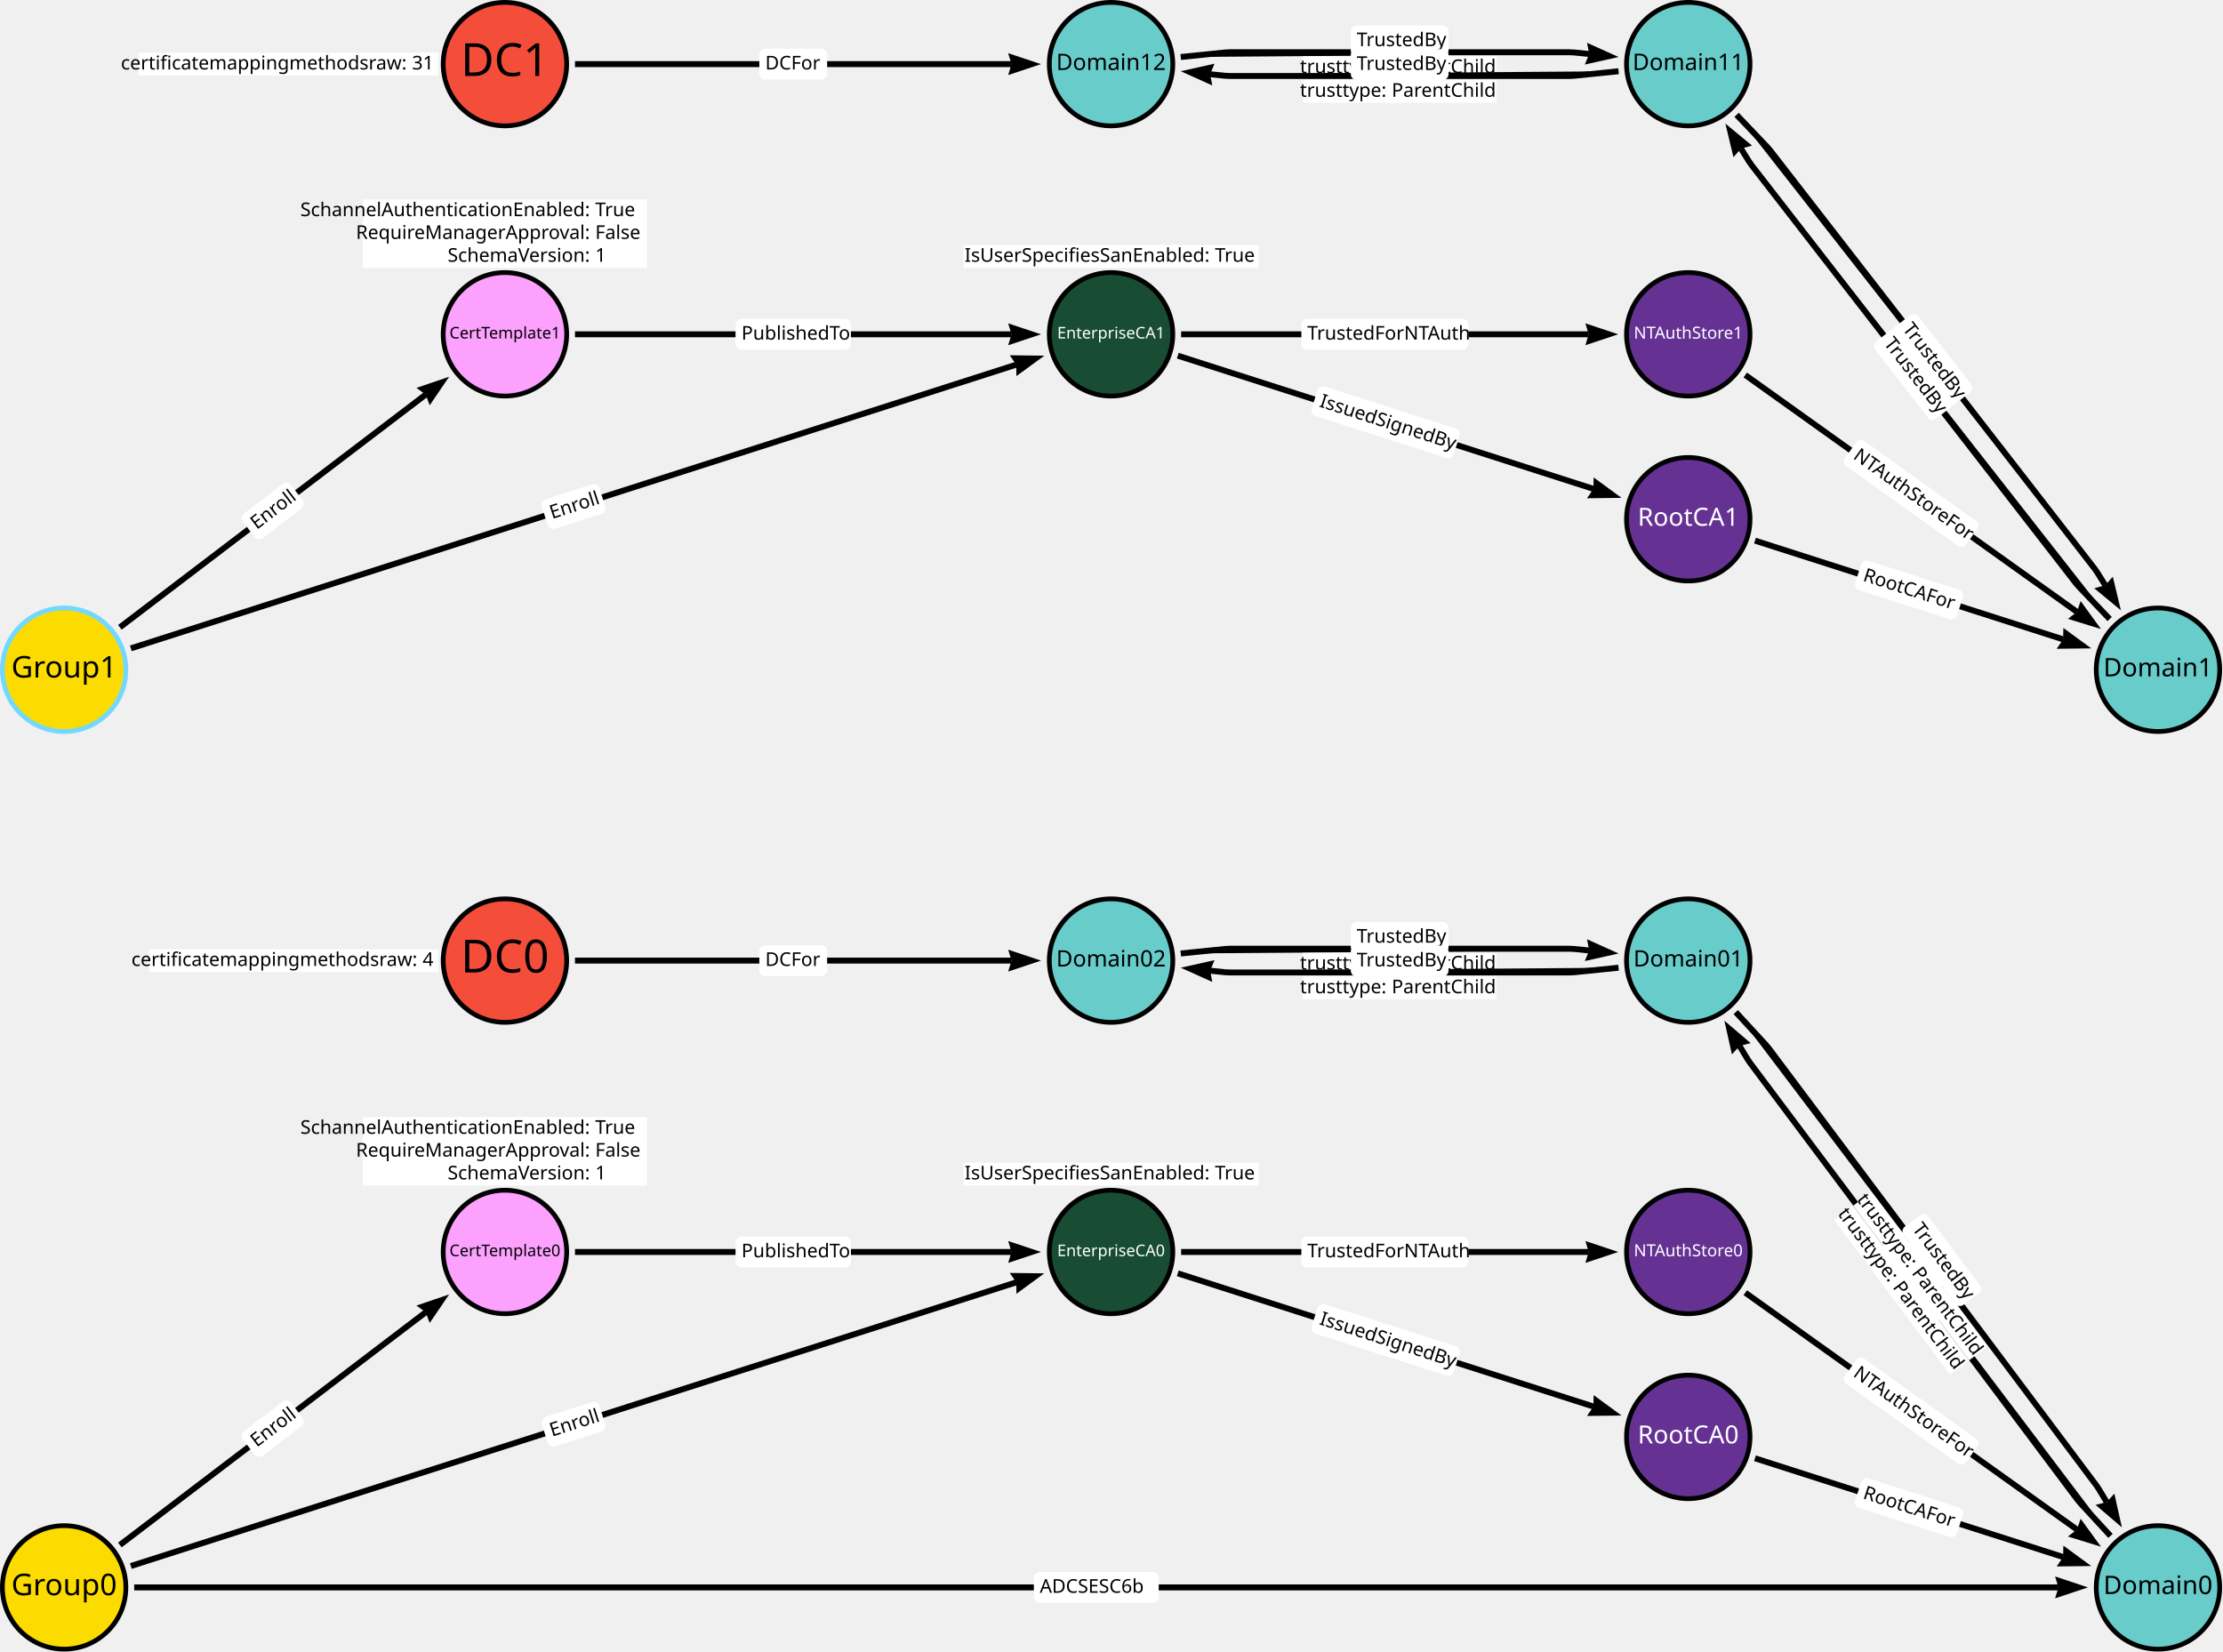
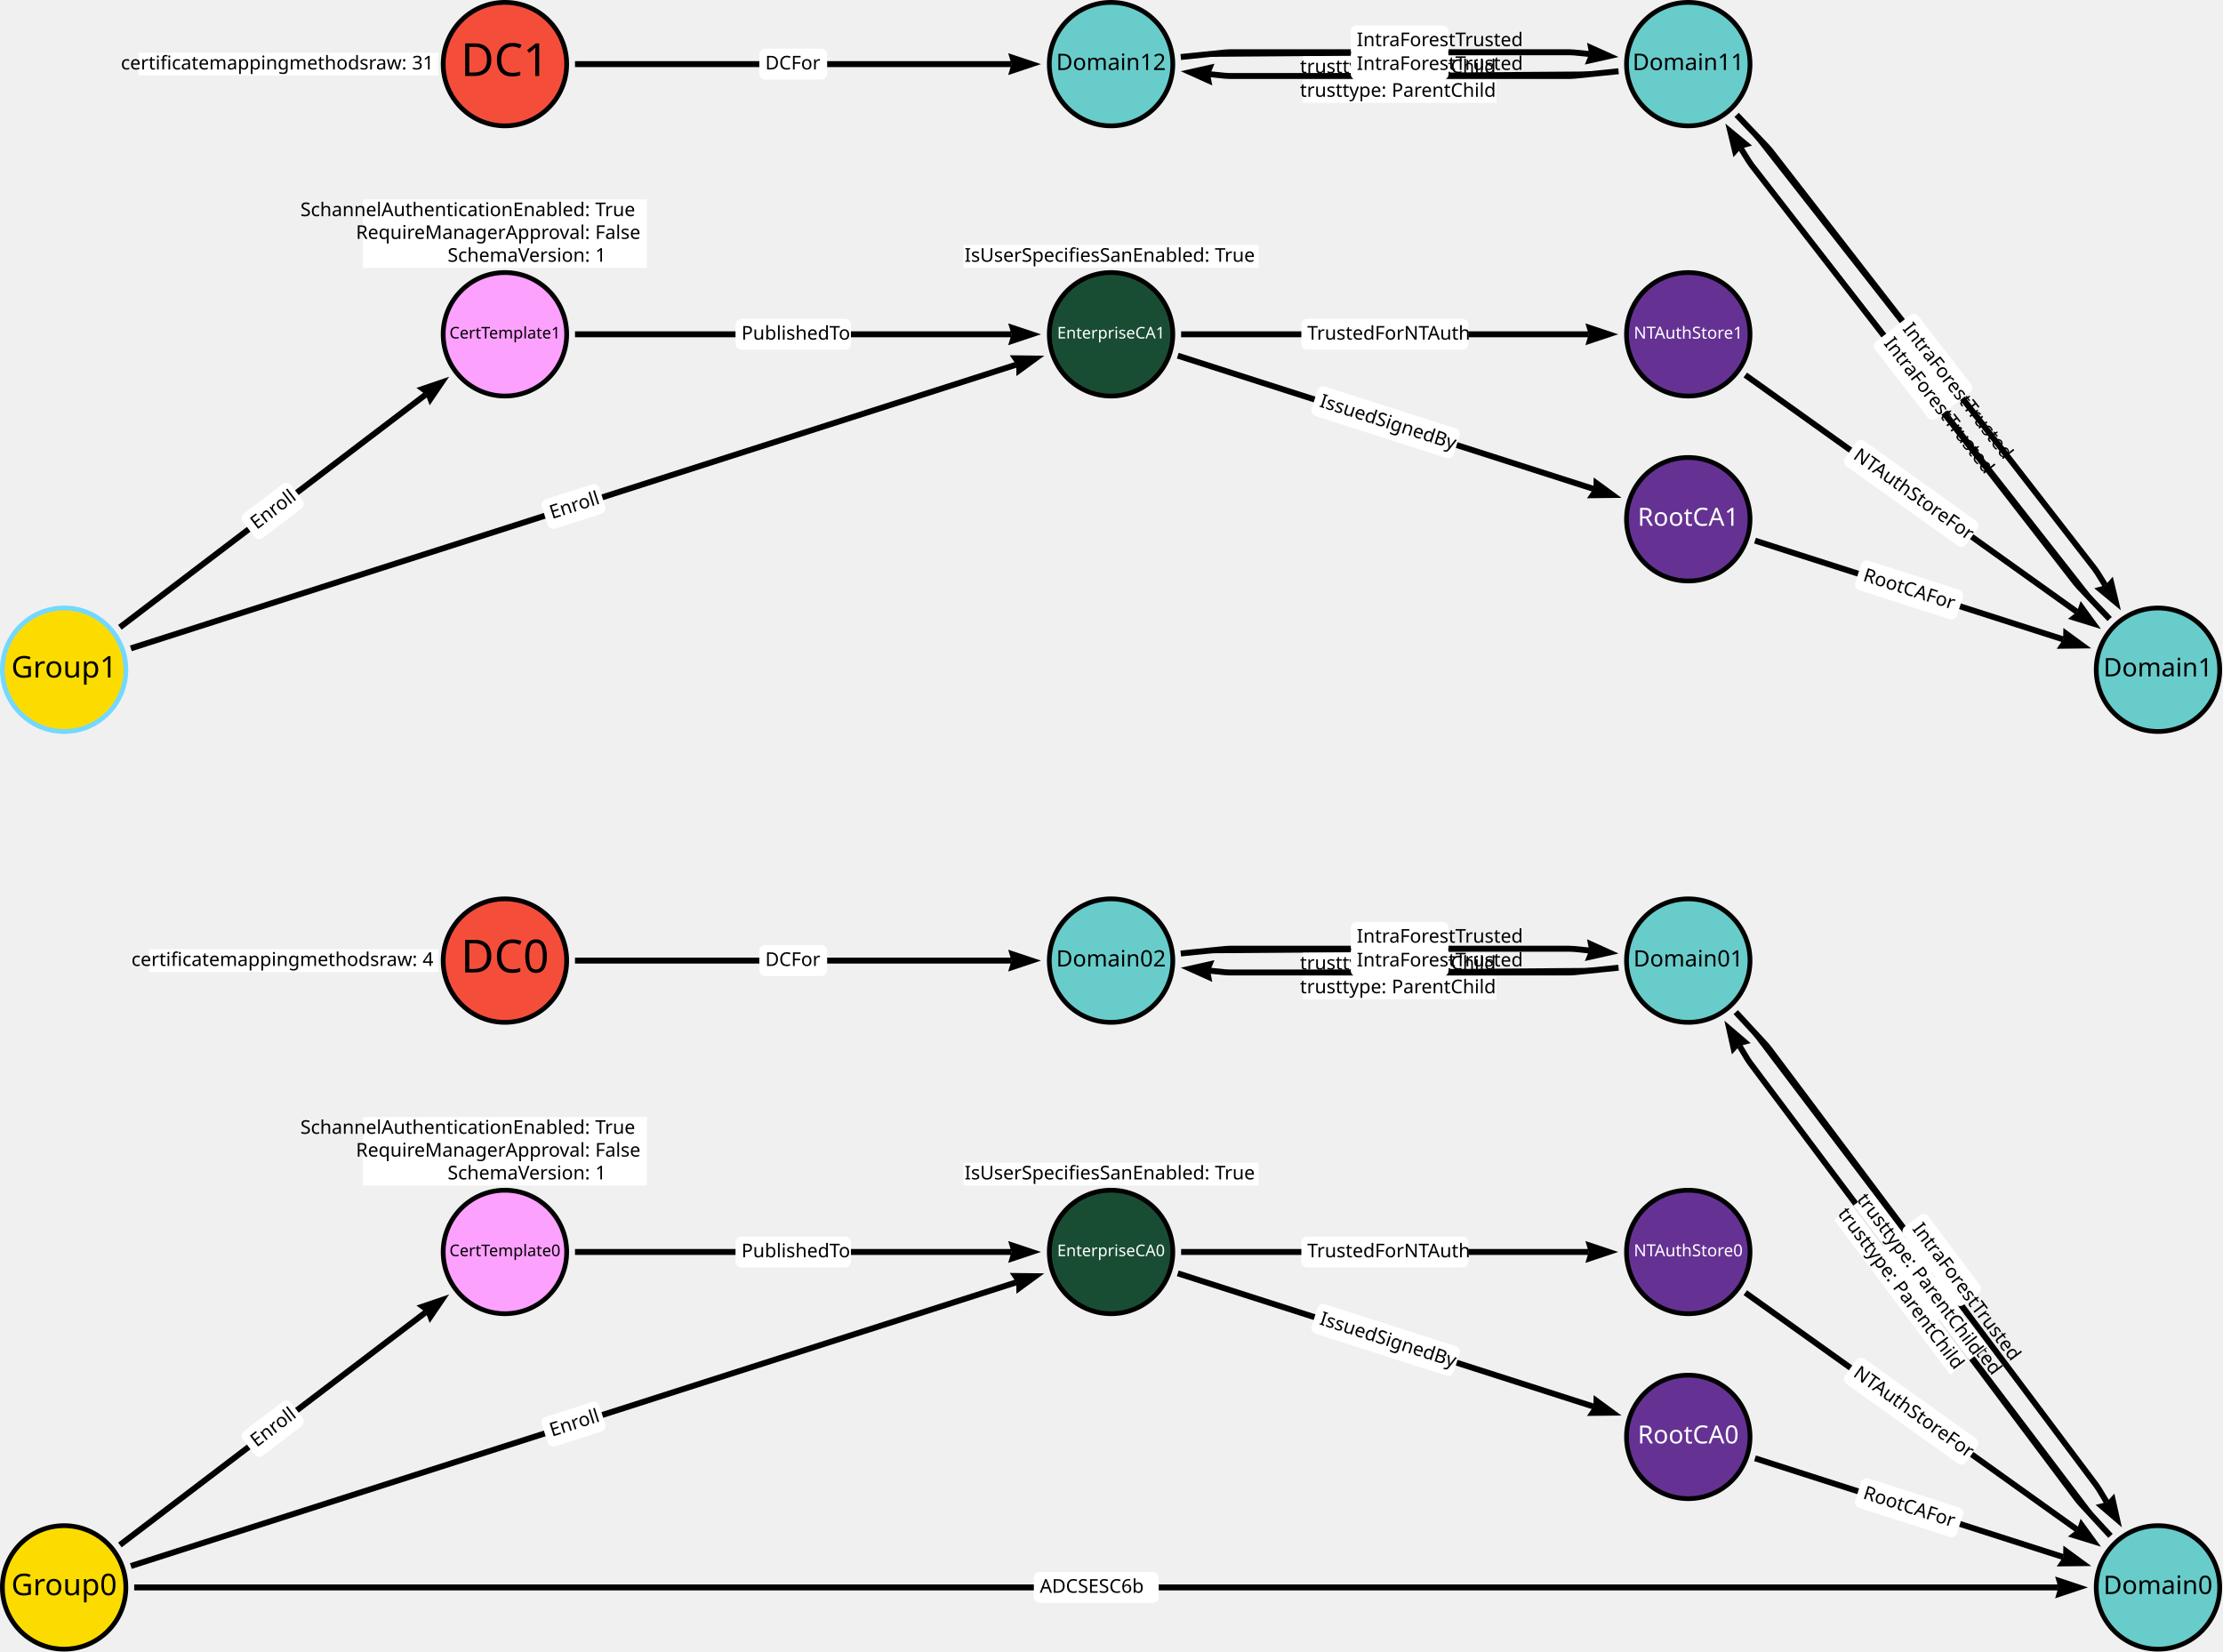
<svg xmlns="http://www.w3.org/2000/svg" width="1872" height="1391" viewBox="0 0 1872 1391">
  <defs>
    <style type="text/css" />
  </defs>
  <g transform="translate(812.9037 -312.7982) scale(1)">
    <g class="relationship">
      <g transform="translate(608.7977 1522.927) rotate(17.76733)" stroke-width="5" stroke="#000000">
        <path d="M 59 0 L 331.5 0" />
        <polygon points="-24.862,0 -27.625,9.208 0,0 -27.625,-9.208" fill="#000000" transform="translate(356.362 0) rotate(0)" stroke="none" />
      </g>
      <g transform="translate(794.7349 1582.507) rotate(17.76733) translate(0 -13)">
        <g transform="translate(0 0)">
          <g transform="translate(-45.01172 0)" fill="#ffffff" stroke="#000000" stroke-width="0">
            <rect x="0" y="0" width="90.023" height="26" rx="5" ry="5" stroke="none" />
            <text xml:space="preserve" x="5" y="17.5" stroke="none" text-anchor="left" font-family="sans-serif" font-size="16" font-weight="normal" fill="#000000">RootCAFor</text>
          </g>
        </g>
      </g>
    </g>
    <g class="relationship">
      <g transform="translate(608.7977 1367.17) rotate(35.53466)" stroke-width="5" stroke="#000000">
        <path d="M 59 0 L 402.213 0" />
        <polygon points="-24.862,0 -27.625,9.208 0,0 -27.625,-9.208" fill="#000000" transform="translate(427.0754 0) rotate(0)" stroke="none" />
      </g>
      <g transform="translate(796.4571 1501.198) rotate(35.53466) translate(0 -13)">
        <g transform="translate(0 0)">
          <g transform="translate(-62.64844 0)" fill="#ffffff" stroke="#000000" stroke-width="0">
            <rect x="0" y="0" width="125.297" height="26" rx="5" ry="5" stroke="none" />
            <text xml:space="preserve" x="5" y="17.5" stroke="none" text-anchor="left" font-family="sans-serif" font-size="16" font-weight="normal" fill="#000000">NTAuthStoreFor</text>
          </g>
        </g>
      </g>
    </g>
    <g class="relationship">
      <g transform="translate(-387.6982 1367.17) rotate(0)" stroke-width="5" stroke="#000000">
        <path d="M 59 0 L 426.558 0" />
        <polygon points="-24.862,0 -27.625,9.208 0,0 -27.625,-9.208" fill="#000000" transform="translate(451.4206 0) rotate(0)" stroke="none" />
      </g>
      <g transform="translate(-144.919 1367.17) rotate(0) translate(0 -13)">
        <g transform="translate(0 0)">
          <g transform="translate(-48.58594 0)" fill="#ffffff" stroke="#000000" stroke-width="0">
            <rect x="0" y="0" width="97.172" height="26" rx="5" ry="5" stroke="none" />
            <text xml:space="preserve" x="5" y="17.5" stroke="none" text-anchor="left" font-family="sans-serif" font-size="16" font-weight="normal" fill="#000000">PublishedTo</text>
          </g>
        </g>
      </g>
    </g>
    <g class="relationship">
      <g transform="translate(122.7224 1367.17) rotate(17.76733)" stroke-width="5" stroke="#000000">
        <path d="M 59 0 L 426.558 0" />
        <polygon points="-24.862,0 -27.625,9.208 0,0 -27.625,-9.208" fill="#000000" transform="translate(451.4206 0) rotate(0)" stroke="none" />
      </g>
      <g transform="translate(353.9219 1441.255) rotate(17.76733) translate(0 -13)">
        <g transform="translate(0 0)">
          <g transform="translate(-62.81641 0)" fill="#ffffff" stroke="#000000" stroke-width="0">
            <rect x="0" y="0" width="125.633" height="26" rx="5" ry="5" stroke="none" />
            <text xml:space="preserve" x="5" y="17.5" stroke="none" text-anchor="left" font-family="sans-serif" font-size="16" font-weight="normal" fill="#000000">IssuedSignedBy</text>
          </g>
        </g>
      </g>
    </g>
    <g class="relationship">
      <g transform="translate(122.7224 1367.17) rotate(0)" stroke-width="5" stroke="#000000">
        <path d="M 59 0 L 402.213 0" />
        <polygon points="-24.862,0 -27.625,9.208 0,0 -27.625,-9.208" fill="#000000" transform="translate(427.0754 0) rotate(0)" stroke="none" />
      </g>
      <g transform="translate(353.329 1367.17) rotate(0) translate(0 -13)">
        <g transform="translate(0 0)">
          <g transform="translate(-70.35156 0)" fill="#ffffff" stroke="#000000" stroke-width="0">
            <rect x="0" y="0" width="140.703" height="26" rx="5" ry="5" stroke="none" />
            <text xml:space="preserve" x="5" y="17.5" stroke="none" text-anchor="left" font-family="sans-serif" font-size="16" font-weight="normal" fill="#000000">TrustedForNTAuth</text>
          </g>
        </g>
      </g>
    </g>
    <g class="relationship">
      <g transform="translate(-758.9037 1649.675) rotate(-17.76733)" stroke-width="5" stroke="#000000">
        <path d="M 59 0 L 841.92 0" />
        <polygon points="-24.862,0 -27.625,9.208 0,0 -27.625,-9.208" fill="#000000" transform="translate(866.7826 0) rotate(0)" stroke="none" />
      </g>
      <g transform="translate(-329.9288 1512.216) rotate(-17.76733) translate(0 -13)">
        <g transform="translate(0 0)">
          <g transform="translate(-25.45312 0)" fill="#ffffff" stroke="#000000" stroke-width="0">
            <rect x="0" y="0" width="50.906" height="26" rx="5" ry="5" stroke="none" />
            <text xml:space="preserve" x="5" y="17.5" stroke="none" text-anchor="left" font-family="sans-serif" font-size="16" font-weight="normal" fill="#000000">Enroll</text>
          </g>
        </g>
      </g>
    </g>
    <g class="relationship">
      <g transform="translate(-758.9037 1649.675) rotate(-37.27283)" stroke-width="5" stroke="#000000">
        <path d="M 59 0 L 382.617 0" />
        <polygon points="-24.862,0 -27.625,9.208 0,0 -27.625,-9.208" fill="#000000" transform="translate(407.4787 0) rotate(0)" stroke="none" />
      </g>
      <g transform="translate(-583.1931 1515.951) rotate(-37.27283) translate(0 -13)">
        <g transform="translate(0 0)">
          <g transform="translate(-25.45312 0)" fill="#ffffff" stroke="#000000" stroke-width="0">
            <rect x="0" y="0" width="50.906" height="26" rx="5" ry="5" stroke="none" />
            <text xml:space="preserve" x="5" y="17.5" stroke="none" text-anchor="left" font-family="sans-serif" font-size="16" font-weight="normal" fill="#000000">Enroll</text>
          </g>
        </g>
      </g>
    </g>
    <g class="relationship">
      <g transform="translate(608.7977 750.0905) rotate(17.76733)" stroke-width="5" stroke="#000000">
        <path d="M 59 0 L 331.5 0" />
        <polygon points="-24.862,0 -27.625,9.208 0,0 -27.625,-9.208" fill="#000000" transform="translate(356.362 0) rotate(0)" stroke="none" />
      </g>
      <g transform="translate(794.7349 809.6715) rotate(17.76733) translate(0 -13)">
        <g transform="translate(0 0)">
          <g transform="translate(-45.01172 0)" fill="#ffffff" stroke="#000000" stroke-width="0">
            <rect x="0" y="0" width="90.023" height="26" rx="5" ry="5" stroke="none" />
            <text xml:space="preserve" x="5" y="17.5" stroke="none" text-anchor="left" font-family="sans-serif" font-size="16" font-weight="normal" fill="#000000">RootCAFor</text>
          </g>
        </g>
      </g>
    </g>
    <g class="relationship">
      <g transform="translate(608.7977 594.3345) rotate(35.53466)" stroke-width="5" stroke="#000000">
        <path d="M 59 0 L 402.213 0" />
        <polygon points="-24.862,0 -27.625,9.208 0,0 -27.625,-9.208" fill="#000000" transform="translate(427.0754 0) rotate(0)" stroke="none" />
      </g>
      <g transform="translate(796.4571 728.3619) rotate(35.53466) translate(0 -13)">
        <g transform="translate(0 0)">
          <g transform="translate(-62.64844 0)" fill="#ffffff" stroke="#000000" stroke-width="0">
            <rect x="0" y="0" width="125.297" height="26" rx="5" ry="5" stroke="none" />
            <text xml:space="preserve" x="5" y="17.5" stroke="none" text-anchor="left" font-family="sans-serif" font-size="16" font-weight="normal" fill="#000000">NTAuthStoreFor</text>
          </g>
        </g>
      </g>
    </g>
    <g class="relationship">
      <g transform="translate(-387.6982 594.3345) rotate(0)" stroke-width="5" stroke="#000000">
        <path d="M 59 0 L 426.558 0" />
        <polygon points="-24.862,0 -27.625,9.208 0,0 -27.625,-9.208" fill="#000000" transform="translate(451.4206 0) rotate(0)" stroke="none" />
      </g>
      <g transform="translate(-144.919 594.3345) rotate(0) translate(0 -13)">
        <g transform="translate(0 0)">
          <g transform="translate(-48.58594 0)" fill="#ffffff" stroke="#000000" stroke-width="0">
            <rect x="0" y="0" width="97.172" height="26" rx="5" ry="5" stroke="none" />
            <text xml:space="preserve" x="5" y="17.5" stroke="none" text-anchor="left" font-family="sans-serif" font-size="16" font-weight="normal" fill="#000000">PublishedTo</text>
          </g>
        </g>
      </g>
    </g>
    <g class="relationship">
      <g transform="translate(122.7224 594.3345) rotate(17.76733)" stroke-width="5" stroke="#000000">
        <path d="M 59 0 L 426.558 0" />
        <polygon points="-24.862,0 -27.625,9.208 0,0 -27.625,-9.208" fill="#000000" transform="translate(451.4206 0) rotate(0)" stroke="none" />
      </g>
      <g transform="translate(353.9219 668.4191) rotate(17.76733) translate(0 -13)">
        <g transform="translate(0 0)">
          <g transform="translate(-62.81641 0)" fill="#ffffff" stroke="#000000" stroke-width="0">
            <rect x="0" y="0" width="125.633" height="26" rx="5" ry="5" stroke="none" />
            <text xml:space="preserve" x="5" y="17.5" stroke="none" text-anchor="left" font-family="sans-serif" font-size="16" font-weight="normal" fill="#000000">IssuedSignedBy</text>
          </g>
        </g>
      </g>
    </g>
    <g class="relationship">
      <g transform="translate(122.7224 594.3345) rotate(0)" stroke-width="5" stroke="#000000">
        <path d="M 59 0 L 402.213 0" />
        <polygon points="-24.862,0 -27.625,9.208 0,0 -27.625,-9.208" fill="#000000" transform="translate(427.0754 0) rotate(0)" stroke="none" />
      </g>
      <g transform="translate(353.329 594.3345) rotate(0) translate(0 -13)">
        <g transform="translate(0 0)">
          <g transform="translate(-70.35156 0)" fill="#ffffff" stroke="#000000" stroke-width="0">
            <rect x="0" y="0" width="140.703" height="26" rx="5" ry="5" stroke="none" />
            <text xml:space="preserve" x="5" y="17.5" stroke="none" text-anchor="left" font-family="sans-serif" font-size="16" font-weight="normal" fill="#000000">TrustedForNTAuth</text>
          </g>
        </g>
      </g>
    </g>
    <g class="relationship">
      <g transform="translate(-758.9037 876.8392) rotate(-17.76733)" stroke-width="5" stroke="#000000">
        <path d="M 59 0 L 841.92 0" />
        <polygon points="-24.862,0 -27.625,9.208 0,0 -27.625,-9.208" fill="#000000" transform="translate(866.7826 0) rotate(0)" stroke="none" />
      </g>
      <g transform="translate(-329.9288 739.3802) rotate(-17.76733) translate(0 -13)">
        <g transform="translate(0 0)">
          <g transform="translate(-25.45312 0)" fill="#ffffff" stroke="#000000" stroke-width="0">
            <rect x="0" y="0" width="50.906" height="26" rx="5" ry="5" stroke="none" />
            <text xml:space="preserve" x="5" y="17.5" stroke="none" text-anchor="left" font-family="sans-serif" font-size="16" font-weight="normal" fill="#000000">Enroll</text>
          </g>
        </g>
      </g>
    </g>
    <g class="relationship">
      <g transform="translate(-758.9037 876.8392) rotate(-37.27283)" stroke-width="5" stroke="#000000">
        <path d="M 59 0 L 382.617 0" />
        <polygon points="-24.862,0 -27.625,9.208 0,0 -27.625,-9.208" fill="#000000" transform="translate(407.4787 0) rotate(0)" stroke="none" />
      </g>
      <g transform="translate(-583.1931 743.1152) rotate(-37.27283) translate(0 -13)">
        <g transform="translate(0 0)">
          <g transform="translate(-25.45312 0)" fill="#ffffff" stroke="#000000" stroke-width="0">
            <rect x="0" y="0" width="50.906" height="26" rx="5" ry="5" stroke="none" />
            <text xml:space="preserve" x="5" y="17.5" stroke="none" text-anchor="left" font-family="sans-serif" font-size="16" font-weight="normal" fill="#000000">Enroll</text>
          </g>
        </g>
      </g>
    </g>
    <g class="relationship">
      <g transform="translate(1004.348 1649.675) rotate(-126.8447)" stroke-width="5" stroke="#000000">
        <path d="M 58.695 -5.99 L 95.969 -9.793 A 40 40 0 0 1 100.03 -10 L 329.819 -10 L 559.609 -10 A 40 40 0 0 1 563.67 -9.793 L 576.21 -8.514 L 576.21 -8.514" />
        <polygon points="-24.862,0 -27.625,9.208 0,0 -27.625,-9.208" fill="#000000" transform="translate(659.6387 0) rotate(5.826689) translate(-59 0)" stroke="none" />
      </g>
      <g transform="translate(798.5704 1391.729) rotate(53.15534) translate(0 -22.6)">
        <g transform="translate(0 0)">
          <g transform="translate(-41.16016 0)" fill="#ffffff" stroke="#000000" stroke-width="0">
            <rect x="0" y="0" width="82.32" height="26" rx="5" ry="5" stroke="none" />
-             <text xml:space="preserve" x="5" y="17.5" stroke="none" text-anchor="left" font-family="sans-serif" font-size="16" font-weight="normal" fill="#000000">TrustedBy</text>
+             <text xml:space="preserve" x="5" y="17.5" stroke="none" text-anchor="left" font-family="sans-serif" font-size="16" font-weight="normal" fill="#000000">IntraForestTrusted</text>
          </g>
        </g>
        <g transform="translate(0 26)">
          <g transform="translate(-81.37109 0)" fill="white">
            <rect x="0" y="0" width="162.742" height="19.2" rx="0" ry="0" stroke="none" />
            <g font-family="sans-serif" font-size="16" font-weight="normal" fill="#000000" text-anchor="end">
              <text xml:space="preserve" x="70.25" y="14.1" stroke="none">trusttype:</text>
              <text xml:space="preserve" x="74.695" y="14.1" stroke="none" text-anchor="start">ParentChild</text>
            </g>
          </g>
        </g>
      </g>
    </g>
    <g class="relationship">
      <g transform="translate(608.7977 1121.79) rotate(53.15534)" stroke-width="5" stroke="#000000">
        <path d="M 58.695 -5.99 L 95.969 -9.793 A 40 40 0 0 1 100.03 -10 L 329.819 -10 L 559.609 -10 A 40 40 0 0 1 563.67 -9.793 L 576.21 -8.514 L 576.21 -8.514" />
        <polygon points="-24.862,0 -27.625,9.208 0,0 -27.625,-9.208" fill="#000000" transform="translate(659.6387 0) rotate(5.826689) translate(-59 0)" stroke="none" />
      </g>
      <g transform="translate(814.5757 1379.736) rotate(53.15534) translate(0 -22.6)">
        <g transform="translate(0 0)">
          <g transform="translate(-41.16016 0)" fill="#ffffff" stroke="#000000" stroke-width="0">
            <rect x="0" y="0" width="82.32" height="26" rx="5" ry="5" stroke="none" />
-             <text xml:space="preserve" x="5" y="17.5" stroke="none" text-anchor="left" font-family="sans-serif" font-size="16" font-weight="normal" fill="#000000">TrustedBy</text>
+             <text xml:space="preserve" x="5" y="17.5" stroke="none" text-anchor="left" font-family="sans-serif" font-size="16" font-weight="normal" fill="#000000">IntraForestTrusted</text>
          </g>
        </g>
        <g transform="translate(0 26)">
          <g transform="translate(-81.37109 0)" fill="white">
            <rect x="0" y="0" width="162.742" height="19.2" rx="0" ry="0" stroke="none" />
            <g font-family="sans-serif" font-size="16" font-weight="normal" fill="#000000" text-anchor="end">
              <text xml:space="preserve" x="70.25" y="14.1" stroke="none">trusttype:</text>
              <text xml:space="preserve" x="74.695" y="14.1" stroke="none" text-anchor="start">ParentChild</text>
            </g>
          </g>
        </g>
      </g>
    </g>
    <g class="relationship">
      <g transform="translate(122.7224 1121.79) rotate(0)" stroke-width="5" stroke="#000000">
        <path d="M 58.695 -5.99 L 95.969 -9.793 A 40 40 0 0 1 100.03 -10 L 243.038 -10 L 386.046 -10 A 40 40 0 0 1 390.106 -9.793 L 402.646 -8.514 L 402.646 -8.514" />
        <polygon points="-24.862,0 -27.625,9.208 0,0 -27.625,-9.208" fill="#000000" transform="translate(486.0754 0) rotate(5.826689) translate(-59 0)" stroke="none" />
      </g>
      <g transform="translate(365.7601 1111.79) rotate(0) translate(0 -22.6)">
        <g transform="translate(0 0)">
          <g transform="translate(-41.16016 0)" fill="#ffffff" stroke="#000000" stroke-width="0">
            <rect x="0" y="0" width="82.32" height="26" rx="5" ry="5" stroke="none" />
-             <text xml:space="preserve" x="5" y="17.5" stroke="none" text-anchor="left" font-family="sans-serif" font-size="16" font-weight="normal" fill="#000000">TrustedBy</text>
+             <text xml:space="preserve" x="5" y="17.5" stroke="none" text-anchor="left" font-family="sans-serif" font-size="16" font-weight="normal" fill="#000000">IntraForestTrusted</text>
          </g>
        </g>
        <g transform="translate(0 26)">
          <g transform="translate(-81.37109 0)" fill="white">
            <rect x="0" y="0" width="162.742" height="19.2" rx="0" ry="0" stroke="none" />
            <g font-family="sans-serif" font-size="16" font-weight="normal" fill="#000000" text-anchor="end">
              <text xml:space="preserve" x="70.25" y="14.1" stroke="none">trusttype:</text>
              <text xml:space="preserve" x="74.695" y="14.1" stroke="none" text-anchor="start">ParentChild</text>
            </g>
          </g>
        </g>
      </g>
    </g>
    <g class="relationship">
      <g transform="translate(608.7977 1121.79) rotate(180)" stroke-width="5" stroke="#000000">
        <path d="M 58.695 -5.99 L 95.969 -9.793 A 40 40 0 0 1 100.03 -10 L 243.038 -10 L 386.046 -10 A 40 40 0 0 1 390.106 -9.793 L 402.646 -8.514 L 402.646 -8.514" />
        <polygon points="-24.862,0 -27.625,9.208 0,0 -27.625,-9.208" fill="#000000" transform="translate(486.0754 0) rotate(5.826689) translate(-59 0)" stroke="none" />
      </g>
      <g transform="translate(365.7601 1131.79) rotate(360) translate(0 -22.6)">
        <g transform="translate(0 0)">
          <g transform="translate(-41.16016 0)" fill="#ffffff" stroke="#000000" stroke-width="0">
            <rect x="0" y="0" width="82.32" height="26" rx="5" ry="5" stroke="none" />
-             <text xml:space="preserve" x="5" y="17.5" stroke="none" text-anchor="left" font-family="sans-serif" font-size="16" font-weight="normal" fill="#000000">TrustedBy</text>
+             <text xml:space="preserve" x="5" y="17.5" stroke="none" text-anchor="left" font-family="sans-serif" font-size="16" font-weight="normal" fill="#000000">IntraForestTrusted</text>
          </g>
        </g>
        <g transform="translate(0 26)">
          <g transform="translate(-81.37109 0)" fill="white">
            <rect x="0" y="0" width="162.742" height="19.2" rx="0" ry="0" stroke="none" />
            <g font-family="sans-serif" font-size="16" font-weight="normal" fill="#000000" text-anchor="end">
              <text xml:space="preserve" x="70.25" y="14.1" stroke="none">trusttype:</text>
              <text xml:space="preserve" x="74.695" y="14.1" stroke="none" text-anchor="start">ParentChild</text>
            </g>
          </g>
        </g>
      </g>
    </g>
    <g class="relationship">
      <g transform="translate(-387.6982 1121.79) rotate(0)" stroke-width="5" stroke="#000000">
        <path d="M 59 0 L 426.558 0" />
        <polygon points="-24.862,0 -27.625,9.208 0,0 -27.625,-9.208" fill="#000000" transform="translate(451.4206 0) rotate(0)" stroke="none" />
      </g>
      <g transform="translate(-144.919 1121.79) rotate(0) translate(0 -13)">
        <g transform="translate(0 0)">
          <g transform="translate(-28.55469 0)" fill="#ffffff" stroke="#000000" stroke-width="0">
            <rect x="0" y="0" width="57.109" height="26" rx="5" ry="5" stroke="none" />
            <text xml:space="preserve" x="5" y="17.5" stroke="none" text-anchor="left" font-family="sans-serif" font-size="16" font-weight="normal" fill="#000000">DCFor</text>
          </g>
        </g>
      </g>
    </g>
    <g class="relationship">
      <g transform="translate(122.7224 366.7982) rotate(0)" stroke-width="5" stroke="#000000">
        <path d="M 58.695 -5.99 L 95.969 -9.793 A 40 40 0 0 1 100.03 -10 L 243.038 -10 L 386.046 -10 A 40 40 0 0 1 390.106 -9.793 L 402.646 -8.514 L 402.646 -8.514" />
        <polygon points="-24.862,0 -27.625,9.208 0,0 -27.625,-9.208" fill="#000000" transform="translate(486.0754 0) rotate(5.826689) translate(-59 0)" stroke="none" />
      </g>
      <g transform="translate(365.7601 356.7982) rotate(0) translate(0 -22.6)">
        <g transform="translate(0 0)">
          <g transform="translate(-41.16016 0)" fill="#ffffff" stroke="#000000" stroke-width="0">
            <rect x="0" y="0" width="82.32" height="26" rx="5" ry="5" stroke="none" />
-             <text xml:space="preserve" x="5" y="17.5" stroke="none" text-anchor="left" font-family="sans-serif" font-size="16" font-weight="normal" fill="#000000">TrustedBy</text>
+             <text xml:space="preserve" x="5" y="17.5" stroke="none" text-anchor="left" font-family="sans-serif" font-size="16" font-weight="normal" fill="#000000">IntraForestTrusted</text>
          </g>
        </g>
        <g transform="translate(0 26)">
          <g transform="translate(-81.37109 0)" fill="white">
            <rect x="0" y="0" width="162.742" height="19.2" rx="0" ry="0" stroke="none" />
            <g font-family="sans-serif" font-size="16" font-weight="normal" fill="#000000" text-anchor="end">
              <text xml:space="preserve" x="70.25" y="14.1" stroke="none">trusttype:</text>
              <text xml:space="preserve" x="74.695" y="14.1" stroke="none" text-anchor="start">ParentChild</text>
            </g>
          </g>
        </g>
      </g>
    </g>
    <g class="relationship">
      <g transform="translate(608.7977 366.7982) rotate(180)" stroke-width="5" stroke="#000000">
        <path d="M 58.695 -5.99 L 95.969 -9.793 A 40 40 0 0 1 100.03 -10 L 243.038 -10 L 386.046 -10 A 40 40 0 0 1 390.106 -9.793 L 402.646 -8.514 L 402.646 -8.514" />
        <polygon points="-24.862,0 -27.625,9.208 0,0 -27.625,-9.208" fill="#000000" transform="translate(486.0754 0) rotate(5.826689) translate(-59 0)" stroke="none" />
      </g>
      <g transform="translate(365.7601 376.7982) rotate(360) translate(0 -22.6)">
        <g transform="translate(0 0)">
          <g transform="translate(-41.16016 0)" fill="#ffffff" stroke="#000000" stroke-width="0">
            <rect x="0" y="0" width="82.32" height="26" rx="5" ry="5" stroke="none" />
-             <text xml:space="preserve" x="5" y="17.5" stroke="none" text-anchor="left" font-family="sans-serif" font-size="16" font-weight="normal" fill="#000000">TrustedBy</text>
+             <text xml:space="preserve" x="5" y="17.5" stroke="none" text-anchor="left" font-family="sans-serif" font-size="16" font-weight="normal" fill="#000000">IntraForestTrusted</text>
          </g>
        </g>
        <g transform="translate(0 26)">
          <g transform="translate(-81.37109 0)" fill="white">
            <rect x="0" y="0" width="162.742" height="19.2" rx="0" ry="0" stroke="none" />
            <g font-family="sans-serif" font-size="16" font-weight="normal" fill="#000000" text-anchor="end">
              <text xml:space="preserve" x="70.25" y="14.1" stroke="none">trusttype:</text>
              <text xml:space="preserve" x="74.695" y="14.1" stroke="none" text-anchor="start">ParentChild</text>
            </g>
          </g>
        </g>
      </g>
    </g>
    <g class="relationship">
      <g transform="translate(-387.6982 366.7982) rotate(0)" stroke-width="5" stroke="#000000">
        <path d="M 59 0 L 426.558 0" />
        <polygon points="-24.862,0 -27.625,9.208 0,0 -27.625,-9.208" fill="#000000" transform="translate(451.4206 0) rotate(0)" stroke="none" />
      </g>
      <g transform="translate(-144.919 366.7982) rotate(0) translate(0 -13)">
        <g transform="translate(0 0)">
          <g transform="translate(-28.55469 0)" fill="#ffffff" stroke="#000000" stroke-width="0">
            <rect x="0" y="0" width="57.109" height="26" rx="5" ry="5" stroke="none" />
            <text xml:space="preserve" x="5" y="17.5" stroke="none" text-anchor="left" font-family="sans-serif" font-size="16" font-weight="normal" fill="#000000">DCFor</text>
          </g>
        </g>
      </g>
    </g>
    <g class="relationship">
      <g transform="translate(608.7977 366.7982) rotate(52.20544)" stroke-width="5" stroke="#000000">
        <path d="M 58.695 -5.99 L 95.969 -9.793 A 40 40 0 0 1 100.03 -10 L 322.724 -10 L 545.417 -10 A 40 40 0 0 1 549.478 -9.793 L 562.018 -8.514 L 562.018 -8.514" />
        <polygon points="-24.862,0 -27.625,9.208 0,0 -27.625,-9.208" fill="#000000" transform="translate(645.4472 0) rotate(5.826689) translate(-59 0)" stroke="none" />
      </g>
      <g transform="translate(814.4752 615.6904) rotate(52.20544) translate(0 -13)">
        <g transform="translate(0 0)">
          <g transform="translate(-41.16016 0)" fill="#ffffff" stroke="#000000" stroke-width="0">
            <rect x="0" y="0" width="82.32" height="26" rx="5" ry="5" stroke="none" />
-             <text xml:space="preserve" x="5" y="17.5" stroke="none" text-anchor="left" font-family="sans-serif" font-size="16" font-weight="normal" fill="#000000">TrustedBy</text>
+             <text xml:space="preserve" x="5" y="17.5" stroke="none" text-anchor="left" font-family="sans-serif" font-size="16" font-weight="normal" fill="#000000">IntraForestTrusted</text>
          </g>
        </g>
      </g>
    </g>
    <g class="relationship">
      <g transform="translate(1004.348 876.8392) rotate(-127.7946)" stroke-width="5" stroke="#000000">
        <path d="M 58.695 -5.99 L 95.969 -9.793 A 40 40 0 0 1 100.03 -10 L 322.724 -10 L 545.417 -10 A 40 40 0 0 1 549.478 -9.793 L 562.018 -8.514 L 562.018 -8.514" />
        <polygon points="-24.862,0 -27.625,9.208 0,0 -27.625,-9.208" fill="#000000" transform="translate(645.4472 0) rotate(5.826689) translate(-59 0)" stroke="none" />
      </g>
      <g transform="translate(798.671 627.947) rotate(52.20544) translate(0 -13)">
        <g transform="translate(0 0)">
          <g transform="translate(-41.16016 0)" fill="#ffffff" stroke="#000000" stroke-width="0">
            <rect x="0" y="0" width="82.32" height="26" rx="5" ry="5" stroke="none" />
-             <text xml:space="preserve" x="5" y="17.5" stroke="none" text-anchor="left" font-family="sans-serif" font-size="16" font-weight="normal" fill="#000000">TrustedBy</text>
+             <text xml:space="preserve" x="5" y="17.5" stroke="none" text-anchor="left" font-family="sans-serif" font-size="16" font-weight="normal" fill="#000000">IntraForestTrusted</text>
          </g>
        </g>
      </g>
    </g>
    <g class="relationship">
      <g transform="translate(-758.9037 1649.675) rotate(0)" stroke-width="5" stroke="#000000">
        <path d="M 59 0 L 1679.39 0" />
        <polygon points="-24.862,0 -27.625,9.208 0,0 -27.625,-9.208" fill="#000000" transform="translate(1704.252 0) rotate(0)" stroke="none" />
      </g>
      <g transform="translate(110.2913 1649.675) rotate(0) translate(0 -13)">
        <g transform="translate(0 0)">
          <g transform="translate(-52.57422 0)" fill="#ffffff" stroke="#000000" stroke-width="0">
            <rect x="0" y="0" width="105.148" height="26" rx="5" ry="5" stroke="none" />
            <text xml:space="preserve" x="5" y="17.5" stroke="none" text-anchor="left" font-family="sans-serif" font-size="16" font-weight="normal" fill="#000000">ADCSESC6b</text>
          </g>
        </g>
      </g>
    </g>
    <g class="node">
      <g fill="#68ccca" stroke="#000000" stroke-width="4">
        <circle cx="1004.348" cy="1649.675" r="52" />
      </g>
      <g transform="translate(1004.348 1649.675)">
        <g transform="scale(0.4296881) translate(0 0)">
          <g transform="translate(0 0)">
            <g font-family="sans-serif" font-size="50" font-weight="normal" fill="#000000" text-anchor="middle">
              <text xml:space="preserve" x="0" y="13" stroke="none">Domain0</text>
            </g>
          </g>
        </g>
      </g>
    </g>
    <g class="node">
      <g fill="#653294" stroke="#000000" stroke-width="4">
        <circle cx="608.798" cy="1367.17" r="52" />
      </g>
      <g transform="translate(608.7977 1367.17)">
        <g transform="scale(0.2812507) translate(0 0)">
          <g transform="translate(0 0)">
            <g font-family="sans-serif" font-size="50" font-weight="normal" fill="#ffffff" text-anchor="middle">
              <text xml:space="preserve" x="0" y="13" stroke="none">NTAuthStore0</text>
            </g>
          </g>
        </g>
      </g>
    </g>
    <g class="node">
      <g fill="#653294" stroke="#000000" stroke-width="4">
        <circle cx="608.798" cy="1522.927" r="52" />
      </g>
      <g transform="translate(608.7977 1522.927)">
        <g transform="scale(0.4218756) translate(0 0)">
          <g transform="translate(0 0)">
            <g font-family="sans-serif" font-size="50" font-weight="normal" fill="#ffffff" text-anchor="middle">
              <text xml:space="preserve" x="0" y="13" stroke="none">RootCA0</text>
            </g>
          </g>
        </g>
      </g>
    </g>
    <g class="node">
      <g fill="#fda1ff" stroke="#000000" stroke-width="4">
        <circle cx="-387.698" cy="1367.17" r="52" />
      </g>
      <g transform="translate(-387.6982 1367.17)">
        <g transform="scale(0.2714851) translate(0 0)">
          <g transform="translate(0 0)">
            <g font-family="sans-serif" font-size="50" font-weight="normal" fill="#000000" text-anchor="middle">
              <text xml:space="preserve" x="0" y="13" stroke="none">CertTemplate0</text>
            </g>
          </g>
        </g>
        <g transform="translate(3.429011037612589e-15 -113.6)">
          <g transform="translate(0 0)">
            <g transform="translate(-119.6172 0)" fill="white">
              <rect x="0" y="0" width="239.234" height="57.6" rx="0" ry="0" stroke="none" />
              <g font-family="sans-serif" font-size="16" font-weight="normal" fill="#000000" text-anchor="end">
                <text xml:space="preserve" x="191.219" y="14.1" stroke="none">SchannelAuthenticationEnabled:</text>
                <text xml:space="preserve" x="195.664" y="14.1" stroke="none" text-anchor="start">True</text>
                <text xml:space="preserve" x="191.219" y="33.3" stroke="none" text-anchor="end">RequireManagerApproval:</text>
                <text xml:space="preserve" x="195.664" y="33.3" stroke="none" text-anchor="start">False</text>
                <text xml:space="preserve" x="191.219" y="52.5" stroke="none" text-anchor="end">SchemaVersion:</text>
                <text xml:space="preserve" x="195.664" y="52.5" stroke="none" text-anchor="start">1</text>
              </g>
            </g>
          </g>
        </g>
      </g>
    </g>
    <g class="node">
      <g fill="#f44e3b" stroke="#000000" stroke-width="4">
        <circle cx="-387.698" cy="1121.79" r="52" />
      </g>
      <g transform="translate(-387.6982 1121.79)">
        <g transform="scale(0.7695315) translate(0 0)">
          <g transform="translate(0 0)">
            <g font-family="sans-serif" font-size="50" font-weight="normal" fill="#000000" text-anchor="middle">
              <text xml:space="preserve" x="0" y="13" stroke="none">DC0</text>
            </g>
          </g>
        </g>
        <g transform="translate(-56 -9.6)">
          <g transform="translate(0 0)">
            <g transform="translate(-243.6719 0)" fill="white">
              <rect x="0" y="0" width="243.672" height="19.2" rx="0" ry="0" stroke="none" />
              <g font-family="sans-serif" font-size="16" font-weight="normal" fill="#000000" text-anchor="end">
                <text xml:space="preserve" x="225.883" y="14.1" stroke="none">certificatemappingmethodsraw:</text>
                <text xml:space="preserve" x="230.328" y="14.1" stroke="none" text-anchor="start">4</text>
              </g>
            </g>
          </g>
        </g>
      </g>
    </g>
    <g class="node">
      <g fill="#194d33" stroke="#000000" stroke-width="4">
        <circle cx="122.722" cy="1367.17" r="52" />
      </g>
      <g transform="translate(122.7224 1367.17)">
        <g transform="scale(0.2714851) translate(0 0)">
          <g transform="translate(0 0)">
            <g font-family="sans-serif" font-size="50" font-weight="normal" fill="#ffffff" text-anchor="middle">
              <text xml:space="preserve" x="0" y="13" stroke="none">EnterpriseCA0</text>
            </g>
          </g>
        </g>
        <g transform="translate(3.429011037612589e-15 -75.2)">
          <g transform="translate(0 0)">
            <g transform="translate(-124.2109 0)" fill="white">
              <rect x="0" y="0" width="248.422" height="19.2" rx="0" ry="0" stroke="none" />
              <g font-family="sans-serif" font-size="16" font-weight="normal" fill="#000000" text-anchor="end">
                <text xml:space="preserve" x="207.227" y="14.1" stroke="none">IsUserSpecifiesSanEnabled:</text>
                <text xml:space="preserve" x="211.672" y="14.1" stroke="none" text-anchor="start">True</text>
              </g>
            </g>
          </g>
        </g>
      </g>
    </g>
    <g class="node">
      <g fill="#fcdc00" stroke="#000000" stroke-width="4">
        <circle cx="-758.904" cy="1649.675" r="52" />
      </g>
      <g transform="translate(-758.9037 1649.675)">
        <g transform="scale(0.5039067) translate(0 0)">
          <g transform="translate(0 0)">
            <g font-family="sans-serif" font-size="50" font-weight="normal" fill="#000000" text-anchor="middle">
              <text xml:space="preserve" x="0" y="13" stroke="none">Group0</text>
            </g>
          </g>
        </g>
      </g>
    </g>
    <g class="node">
      <g fill="#68ccca" stroke="#000000" stroke-width="4">
        <circle cx="1004.348" cy="876.839" r="52" />
      </g>
      <g transform="translate(1004.348 876.8392)">
        <g transform="scale(0.4296881) translate(0 0)">
          <g transform="translate(0 0)">
            <g font-family="sans-serif" font-size="50" font-weight="normal" fill="#000000" text-anchor="middle">
              <text xml:space="preserve" x="0" y="13" stroke="none">Domain1</text>
            </g>
          </g>
        </g>
      </g>
    </g>
    <g class="node">
      <g fill="#653294" stroke="#000000" stroke-width="4">
        <circle cx="608.798" cy="594.334" r="52" />
      </g>
      <g transform="translate(608.7977 594.3345)">
        <g transform="scale(0.2812507) translate(0 0)">
          <g transform="translate(0 0)">
            <g font-family="sans-serif" font-size="50" font-weight="normal" fill="#ffffff" text-anchor="middle">
              <text xml:space="preserve" x="0" y="13" stroke="none">NTAuthStore1</text>
            </g>
          </g>
        </g>
      </g>
    </g>
    <g class="node">
      <g fill="#653294" stroke="#000000" stroke-width="4">
        <circle cx="608.798" cy="750.09" r="52" />
      </g>
      <g transform="translate(608.7977 750.0905)">
        <g transform="scale(0.4218756) translate(0 0)">
          <g transform="translate(0 0)">
            <g font-family="sans-serif" font-size="50" font-weight="normal" fill="#ffffff" text-anchor="middle">
              <text xml:space="preserve" x="0" y="13" stroke="none">RootCA1</text>
            </g>
          </g>
        </g>
      </g>
    </g>
    <g class="node">
      <g fill="#fda1ff" stroke="#000000" stroke-width="4">
        <circle cx="-387.698" cy="594.334" r="52" />
      </g>
      <g transform="translate(-387.6982 594.3345)">
        <g transform="scale(0.2714851) translate(0 0)">
          <g transform="translate(0 0)">
            <g font-family="sans-serif" font-size="50" font-weight="normal" fill="#000000" text-anchor="middle">
              <text xml:space="preserve" x="0" y="13" stroke="none">CertTemplate1</text>
            </g>
          </g>
        </g>
        <g transform="translate(3.429011037612589e-15 -113.6)">
          <g transform="translate(0 0)">
            <g transform="translate(-119.6172 0)" fill="white">
              <rect x="0" y="0" width="239.234" height="57.6" rx="0" ry="0" stroke="none" />
              <g font-family="sans-serif" font-size="16" font-weight="normal" fill="#000000" text-anchor="end">
                <text xml:space="preserve" x="191.219" y="14.1" stroke="none">SchannelAuthenticationEnabled:</text>
                <text xml:space="preserve" x="195.664" y="14.1" stroke="none" text-anchor="start">True</text>
                <text xml:space="preserve" x="191.219" y="33.3" stroke="none" text-anchor="end">RequireManagerApproval:</text>
                <text xml:space="preserve" x="195.664" y="33.3" stroke="none" text-anchor="start">False</text>
                <text xml:space="preserve" x="191.219" y="52.5" stroke="none" text-anchor="end">SchemaVersion:</text>
                <text xml:space="preserve" x="195.664" y="52.5" stroke="none" text-anchor="start">1</text>
              </g>
            </g>
          </g>
        </g>
      </g>
    </g>
    <g class="node">
      <g fill="#f44e3b" stroke="#000000" stroke-width="4">
        <circle cx="-387.698" cy="366.798" r="52" />
      </g>
      <g transform="translate(-387.6982 366.7982)">
        <g transform="scale(0.7695315) translate(0 0)">
          <g transform="translate(0 0)">
            <g font-family="sans-serif" font-size="50" font-weight="normal" fill="#000000" text-anchor="middle">
              <text xml:space="preserve" x="0" y="13" stroke="none">DC1</text>
            </g>
          </g>
        </g>
        <g transform="translate(-56 -9.6)">
          <g transform="translate(0 0)">
            <g transform="translate(-252.5703 0)" fill="white">
              <rect x="0" y="0" width="252.57" height="19.2" rx="0" ry="0" stroke="none" />
              <g font-family="sans-serif" font-size="16" font-weight="normal" fill="#000000" text-anchor="end">
                <text xml:space="preserve" x="225.883" y="14.1" stroke="none">certificatemappingmethodsraw:</text>
                <text xml:space="preserve" x="230.328" y="14.1" stroke="none" text-anchor="start">31</text>
              </g>
            </g>
          </g>
        </g>
      </g>
    </g>
    <g class="node">
      <g fill="#194d33" stroke="#000000" stroke-width="4">
        <circle cx="122.722" cy="594.334" r="52" />
      </g>
      <g transform="translate(122.7224 594.3345)">
        <g transform="scale(0.2714851) translate(0 0)">
          <g transform="translate(0 0)">
            <g font-family="sans-serif" font-size="50" font-weight="normal" fill="#ffffff" text-anchor="middle">
              <text xml:space="preserve" x="0" y="13" stroke="none">EnterpriseCA1</text>
            </g>
          </g>
        </g>
        <g transform="translate(3.429011037612589e-15 -75.2)">
          <g transform="translate(0 0)">
            <g transform="translate(-124.2109 0)" fill="white">
              <rect x="0" y="0" width="248.422" height="19.2" rx="0" ry="0" stroke="none" />
              <g font-family="sans-serif" font-size="16" font-weight="normal" fill="#000000" text-anchor="end">
                <text xml:space="preserve" x="207.227" y="14.1" stroke="none">IsUserSpecifiesSanEnabled:</text>
                <text xml:space="preserve" x="211.672" y="14.1" stroke="none" text-anchor="start">True</text>
              </g>
            </g>
          </g>
        </g>
      </g>
    </g>
    <g class="node">
      <g fill="#fcdc00" stroke="#73d8ff" stroke-width="4">
        <circle cx="-758.904" cy="876.839" r="52" />
      </g>
      <g transform="translate(-758.9037 876.8392)">
        <g transform="scale(0.5039067) translate(0 0)">
          <g transform="translate(0 0)">
            <g font-family="sans-serif" font-size="50" font-weight="normal" fill="#000000" text-anchor="middle">
              <text xml:space="preserve" x="0" y="13" stroke="none">Group1</text>
            </g>
          </g>
        </g>
      </g>
    </g>
    <g class="node">
      <g fill="#68ccca" stroke="#000000" stroke-width="4">
        <circle cx="608.798" cy="1121.79" r="52" />
      </g>
      <g transform="translate(608.7977 1121.79)">
        <g transform="scale(0.38086) translate(0 0)">
          <g transform="translate(0 0)">
            <g font-family="sans-serif" font-size="50" font-weight="normal" fill="#000000" text-anchor="middle">
              <text xml:space="preserve" x="0" y="13" stroke="none">Domain01</text>
            </g>
          </g>
        </g>
      </g>
    </g>
    <g class="node">
      <g fill="#68ccca" stroke="#000000" stroke-width="4">
        <circle cx="122.722" cy="1121.79" r="52" />
      </g>
      <g transform="translate(122.7224 1121.79)">
        <g transform="scale(0.38086) translate(0 0)">
          <g transform="translate(0 0)">
            <g font-family="sans-serif" font-size="50" font-weight="normal" fill="#000000" text-anchor="middle">
              <text xml:space="preserve" x="0" y="13" stroke="none">Domain02</text>
            </g>
          </g>
        </g>
      </g>
    </g>
    <g class="node">
      <g fill="#68ccca" stroke="#000000" stroke-width="4">
        <circle cx="608.798" cy="366.798" r="52" />
      </g>
      <g transform="translate(608.7977 366.7982)">
        <g transform="scale(0.3867194) translate(0 0)">
          <g transform="translate(0 0)">
            <g font-family="sans-serif" font-size="50" font-weight="normal" fill="#000000" text-anchor="middle">
              <text xml:space="preserve" x="0" y="13" stroke="none">Domain11</text>
            </g>
          </g>
        </g>
      </g>
    </g>
    <g class="node">
      <g fill="#68ccca" stroke="#000000" stroke-width="4">
        <circle cx="122.722" cy="366.798" r="52" />
      </g>
      <g transform="translate(122.7224 366.7982)">
        <g transform="scale(0.38086) translate(0 0)">
          <g transform="translate(0 0)">
            <g font-family="sans-serif" font-size="50" font-weight="normal" fill="#000000" text-anchor="middle">
              <text xml:space="preserve" x="0" y="13" stroke="none">Domain12</text>
            </g>
          </g>
        </g>
      </g>
    </g>
  </g>
</svg>
